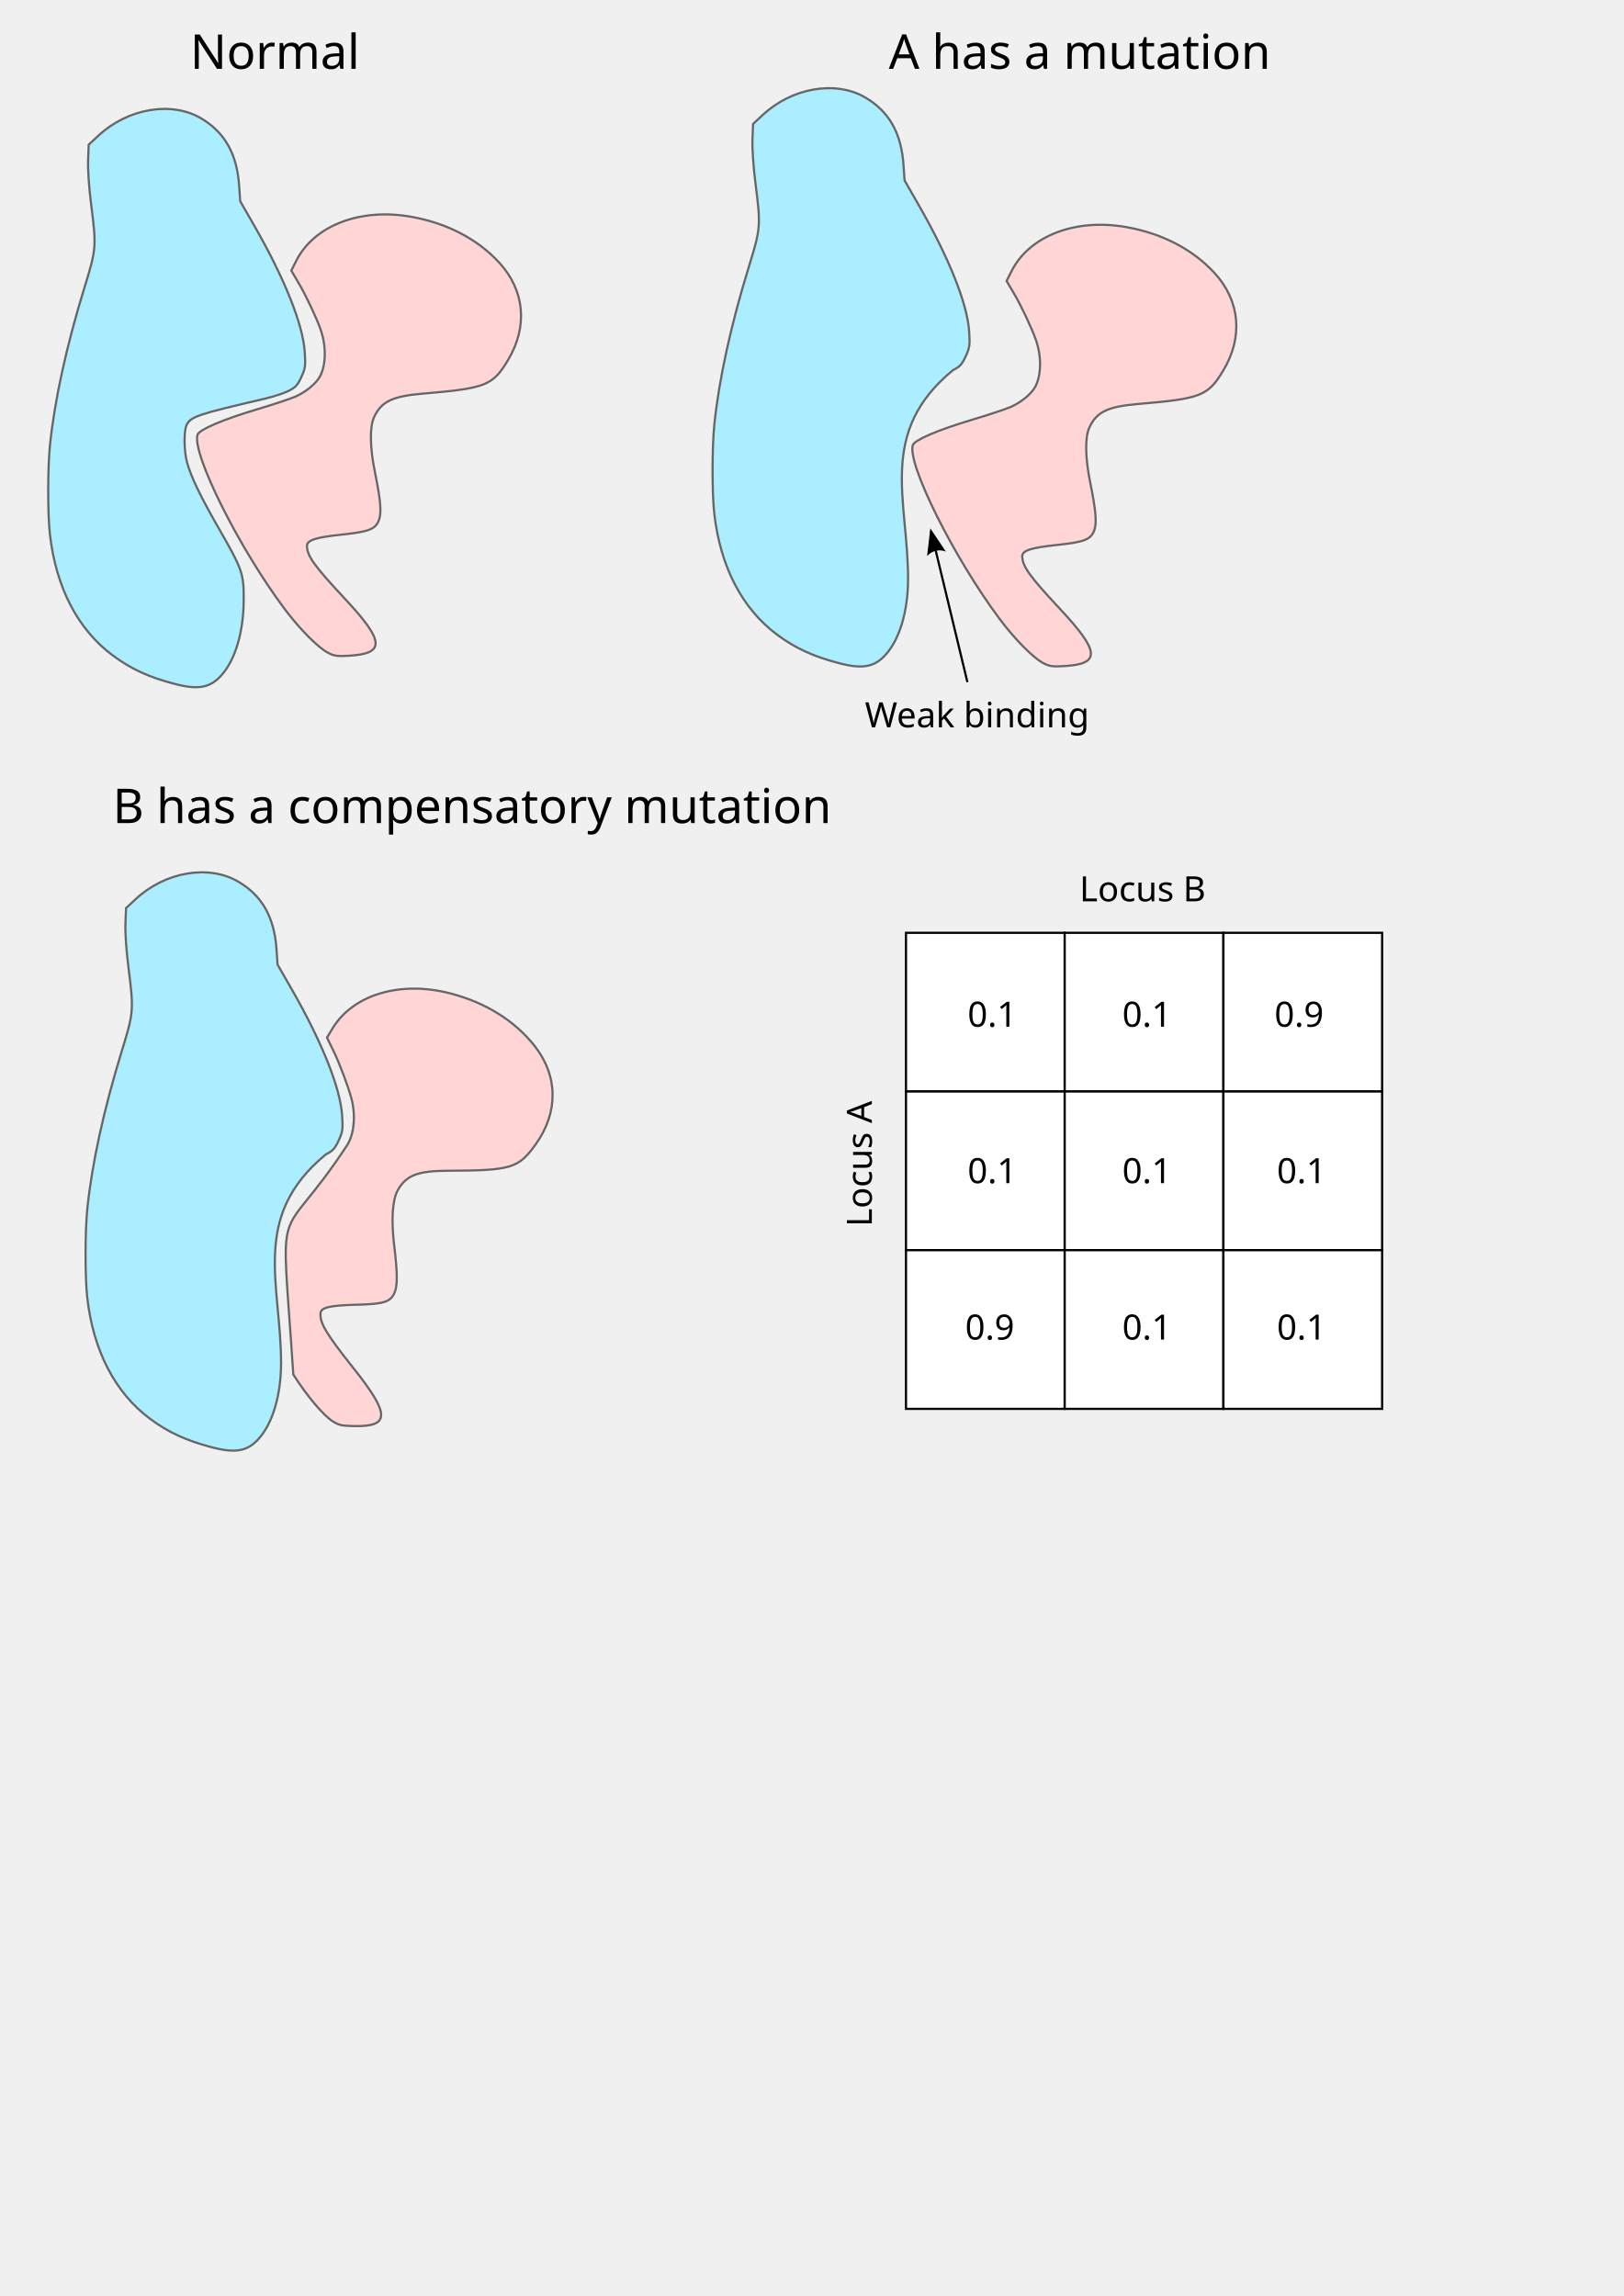
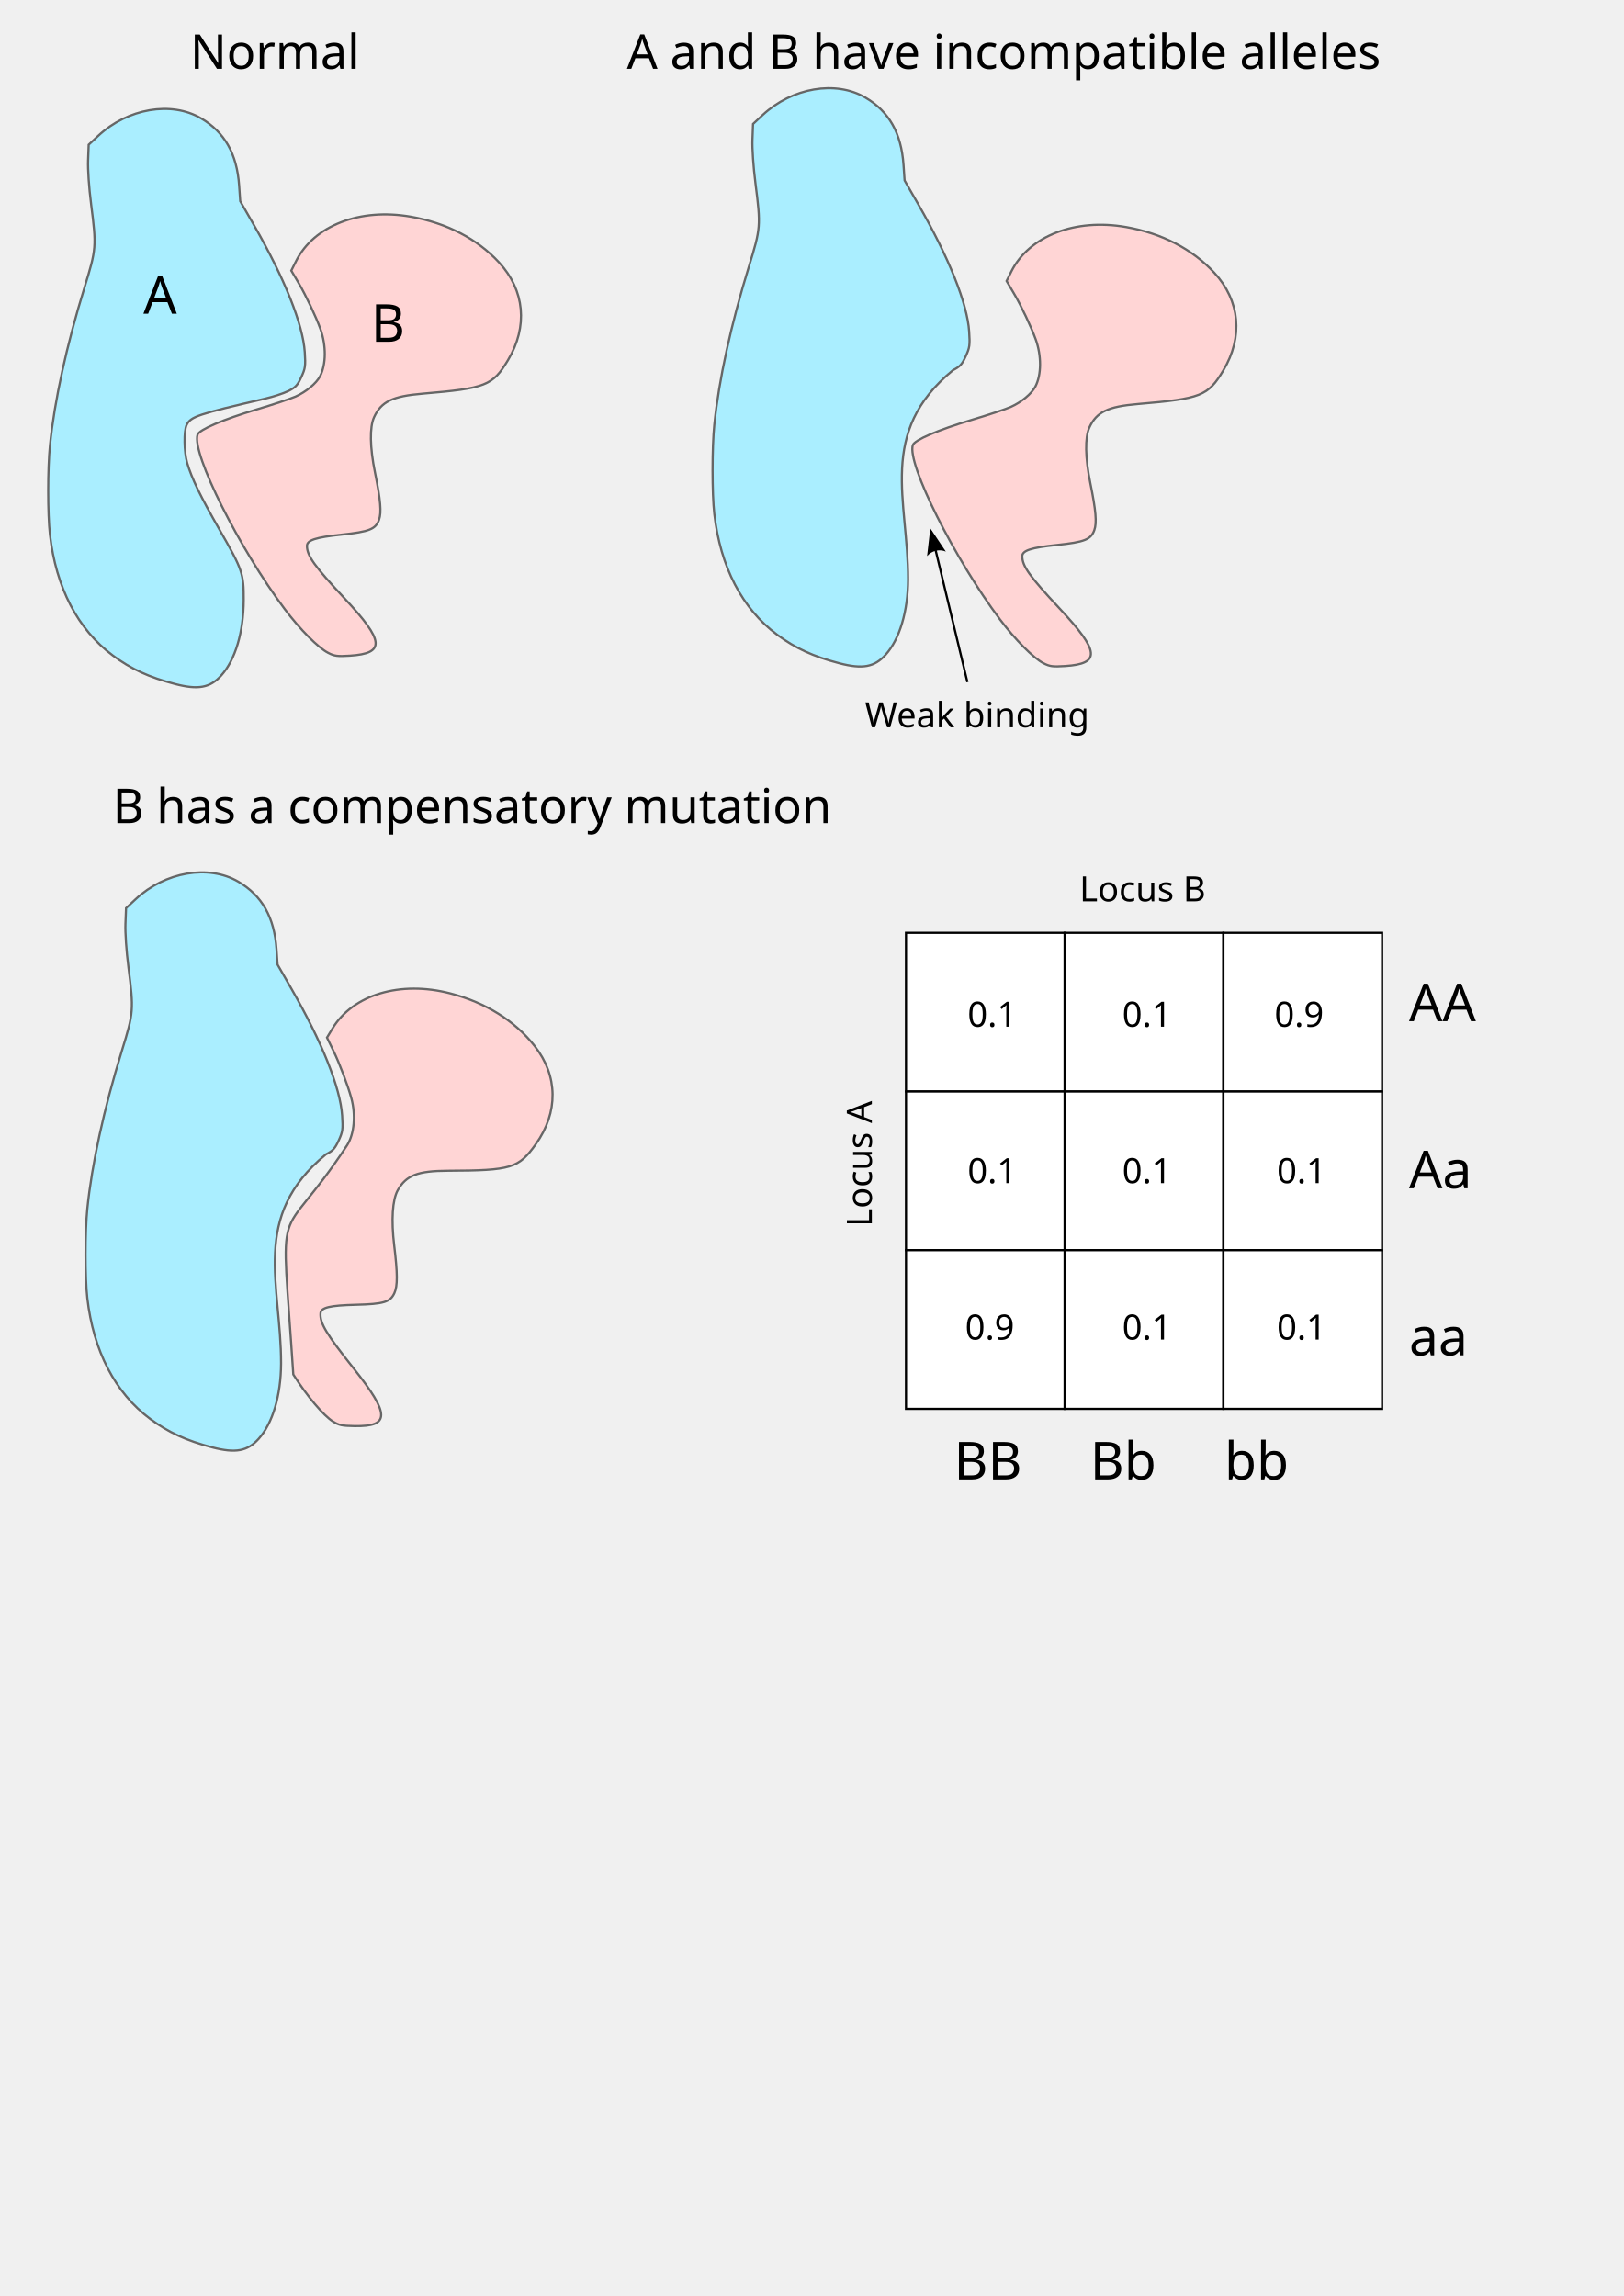
<svg xmlns="http://www.w3.org/2000/svg" width="744.094" height="1052.362" id="svg11936" version="1.1">
  <defs id="defs11938">
    <marker orient="auto" refY="0.0" refX="0.0" id="Arrow2Lstart" style="overflow:visible">
      <path id="path4338" style="font-size:12.0;fill-rule:evenodd;stroke-width:0.625;stroke-linejoin:round" d="M 8.719,4.034 L -2.207,0.016 L 8.719,-4.002 C 6.973,-1.63 6.983,1.616 8.719,4.034 z " transform="scale(1.1) translate(1,0)" />
    </marker>
    <marker orient="auto" refY="0.0" refX="0.0" id="Arrow2Lend" style="overflow:visible;">
      <path id="path4341" style="font-size:12.0;fill-rule:evenodd;stroke-width:0.625;stroke-linejoin:round;" d="M 8.719,4.034 L -2.207,0.016 L 8.719,-4.002 C 6.973,-1.63 6.983,1.616 8.719,4.034 z " transform="scale(1.1) rotate(180) translate(1,0)" />
    </marker>
  </defs>
  <g id="layer1">
    <path style="fill:#aaeeff;fill-opacity:1;stroke:#666666;stroke-width:1;stroke-opacity:1" d="m 97.306,663.413 c -11.923,-3.103 -20.143,-6.873 -28.473,-13.06 -16.063,-11.931 -26.051,-31.138 -28.833,-55.448 -1.057,-9.239 -1.052,-30.46 0.011,-40.868 2.102,-20.587 7.578,-45.633 15.818,-72.345 5.45,-17.668 5.529,-18.661 3.043,-38.206 -0.984,-7.734 -1.546,-15.917 -1.384,-20.142 l 0.273,-7.116 4.391,-4.09 c 13.508,-12.584 33.488,-15.994 47.061,-8.031 10.87,6.377 16.491,16.297 17.499,30.883 l 0.493,7.135 6.351,11.066 c 14.025,24.438 22.41,45.424 23.234,58.149 0.409,6.319 0.265,7.364 -1.572,11.379 -1.694,3.705 -2.641,4.734 -5.844,6.354 -34.792,28.616 -20.502,59.454 -20.57,95.935 -0.071,14.653 -3.867,27.38 -10.286,34.493 -5.123,5.677 -10.569,6.681 -21.212,3.911 z" id="path11968-4-1" />
    <path style="fill:#ffd5d5;fill-opacity:1;stroke:#666666;stroke-width:1;stroke-opacity:1" d="m 152.606,651.542 c -4.335,-2.681 -12.019,-11.784 -18.198,-21.557 -5.715,-87.808 -8.263,-54.912 24.72,-105.15 3.221,-5.17 3.97,-13.77 1.873,-21.514 -1.553,-5.735 -5.418,-15.953 -8.18,-21.629 l -2.979,-6.12 2.554,-4.21 c 9.425,-15.537 31.103,-21.978 53.986,-16.041 16.181,4.198 29.539,12.537 38.646,24.125 10.76,13.69 10.949,30.388 0.512,44.975 -7.941,11.097 -11.109,12.056 -40.24,12.185 -13.907,0.061 -19.166,2.102 -23.019,8.935 -2.451,4.346 -3.046,13.638 -1.624,25.384 1.549,12.801 1.574,18.459 0.096,21.713 -1.895,4.17 -4.864,5.078 -17.644,5.393 -11.971,0.296 -16.016,1.263 -16.226,3.88 -0.363,4.506 2.636,9.496 15.258,25.392 16.631,20.944 16.692,26.616 0.284,26.339 -5.733,-0.097 -7.028,-0.374 -9.819,-2.1 l 0,0 z" id="path11970-6-7" />
    <g id="g13355" transform="translate(0,-0.8263102)">
      <path id="path11968" d="M 80.187,314.332 C 68.264,311.23 60.044,307.459 51.714,301.272 35.651,289.341 25.663,270.135 22.881,245.825 c -1.057,-9.239 -1.052,-30.46 0.011,-40.868 2.102,-20.587 7.578,-45.633 15.818,-72.345 5.45,-17.668 5.529,-18.661 3.043,-38.206 -0.984,-7.734 -1.546,-15.917 -1.384,-20.142 l 0.273,-7.116 4.391,-4.09 C 58.54,50.474 78.52,47.064 92.093,55.027 102.963,61.403 108.585,71.324 109.592,85.91 l 0.493,7.135 6.351,11.066 c 14.025,24.438 22.41,45.424 23.234,58.149 0.409,6.319 0.265,7.364 -1.572,11.379 -1.694,3.705 -2.641,4.734 -5.844,6.354 -2.102,1.063 -7.025,2.677 -10.94,3.586 -30.708,7.135 -33.901,8.205 -35.775,11.991 -1.377,2.782 -1.239,12.362 0.252,17.472 2.046,7.012 6.068,15.307 14.859,30.648 10.489,18.303 11.093,20.07 11.034,32.238 -0.071,14.653 -3.867,27.38 -10.286,34.493 -5.123,5.677 -10.569,6.681 -21.212,3.911 z" style="fill:#aaeeff;fill-opacity:1;stroke:#666666;stroke-width:1;stroke-opacity:1" />
      <path id="path11970" d="m 150.362,300.048 c -4.536,-2.325 -12.926,-10.782 -19.868,-20.028 -20.871,-27.796 -42.673,-71.4 -39.967,-79.935 0.737,-2.324 11.591,-6.968 27.077,-11.586 7.538,-2.248 15.565,-4.911 17.838,-5.917 4.825,-2.136 9.56,-6.072 11.257,-9.357 2.796,-5.412 2.852,-14.044 0.141,-21.594 -2.008,-5.591 -6.68,-15.467 -9.889,-20.903 l -3.46,-5.861 2.208,-4.401 c 8.148,-16.243 29.24,-24.402 52.525,-20.32 16.465,2.886 30.449,10.127 40.457,20.947 11.823,12.783 13.352,29.412 4.118,44.79 -7.025,11.698 -10.106,12.909 -39.132,15.374 -13.857,1.177 -18.935,3.633 -22.228,10.752 -2.094,4.528 -1.942,13.838 0.417,25.432 2.571,12.636 3.05,18.273 1.837,21.635 -1.554,4.308 -4.442,5.451 -17.155,6.791 -11.909,1.255 -15.863,2.544 -15.863,5.169 0,4.521 3.389,9.254 17.246,24.086 18.257,19.542 18.773,25.191 2.396,26.232 -5.722,0.363 -7.036,0.191 -9.955,-1.305 l 0,0 z" style="fill:#ffd5d5;fill-opacity:1;stroke:#666666;stroke-width:1;stroke-opacity:1" />
      <text id="text13300" y="32.362" x="87.143" style="font-size:16px;font-style:normal;font-weight:normal;line-height:125%;letter-spacing:0px;word-spacing:0px;fill:#000000;fill-opacity:1;stroke:none;font-family:Sans" xml:space="preserve">
        <tspan style="font-size:22px" y="32.362" x="87.143" id="tspan13302">Normal</tspan>
      </text>
    </g>
    <g id="g13346" transform="translate(4.285714,20)">
      <path id="path11968-4" d="m 380.363,284.003 c -11.923,-3.103 -20.143,-6.873 -28.473,-13.06 -16.063,-11.931 -26.051,-31.138 -28.833,-55.448 -1.057,-9.239 -1.052,-30.46 0.011,-40.868 2.102,-20.587 7.578,-45.633 15.818,-72.345 5.45,-17.668 5.529,-18.661 3.043,-38.206 -0.984,-7.734 -1.546,-15.917 -1.384,-20.142 l 0.273,-7.116 4.391,-4.09 c 13.508,-12.584 33.488,-15.994 47.061,-8.031 10.87,6.377 16.491,16.297 17.499,30.883 l 0.493,7.135 6.351,11.066 c 14.025,24.438 22.41,45.424 23.234,58.149 0.409,6.319 0.265,7.364 -1.572,11.379 -1.694,3.705 -2.641,4.734 -5.844,6.354 -34.792,28.616 -20.502,59.454 -20.57,95.935 -0.071,14.653 -3.867,27.38 -10.286,34.493 -5.123,5.677 -10.569,6.681 -21.212,3.911 z" style="fill:#aaeeff;fill-opacity:1;stroke:#666666;stroke-width:1;stroke-opacity:1" />
      <path id="path11970-6" d="m 473.87,283.969 c -4.536,-2.325 -12.926,-10.782 -19.868,-20.028 -20.871,-27.796 -42.673,-71.4 -39.967,-79.935 0.737,-2.324 11.591,-6.968 27.077,-11.586 7.538,-2.248 15.565,-4.911 17.838,-5.917 4.825,-2.136 9.56,-6.072 11.258,-9.357 2.796,-5.412 2.852,-14.044 0.141,-21.594 -2.008,-5.591 -6.68,-15.467 -9.889,-20.903 l -3.46,-5.861 2.208,-4.401 c 8.148,-16.243 29.24,-24.402 52.525,-20.32 16.465,2.886 30.449,10.127 40.457,20.947 11.823,12.783 13.352,29.412 4.118,44.79 -7.025,11.698 -10.106,12.909 -39.132,15.374 -13.857,1.177 -18.935,3.633 -22.228,10.752 -2.094,4.528 -1.942,13.838 0.417,25.432 2.571,12.636 3.05,18.273 1.837,21.635 -1.554,4.308 -4.442,5.451 -17.155,6.791 -11.909,1.255 -15.863,2.544 -15.863,5.169 0,4.521 3.389,9.254 17.246,24.086 18.257,19.542 18.773,25.191 2.396,26.232 -5.722,0.363 -7.036,0.191 -9.955,-1.305 l 0,0 z" style="fill:#ffd5d5;fill-opacity:1;stroke:#666666;stroke-width:1;stroke-opacity:1" />
      <path id="path12010" d="m 422.38,223.455 16.668,69.195" style="fill:none;stroke:#000000;stroke-width:1px;stroke-linecap:butt;stroke-linejoin:miter;stroke-opacity:1;marker-start:url(#Arrow2Lstart)" />
      <text id="text12012" y="313.359" x="392.075" style="font-size:16px;font-style:normal;font-weight:normal;line-height:125%;letter-spacing:0px;word-spacing:0px;fill:#000000;fill-opacity:1;stroke:none;font-family:Sans" xml:space="preserve">
        <tspan y="313.359" x="392.075" id="tspan12014">Weak binding</tspan>
      </text>
-       <text id="text13300-7" y="11.536" x="403.02" style="font-size:16px;font-style:normal;font-weight:normal;line-height:125%;letter-spacing:0px;word-spacing:0px;fill:#000000;fill-opacity:1;stroke:none;font-family:Sans" xml:space="preserve">
-         <tspan style="font-size:22px" y="11.536" x="403.02" id="tspan13302-7">A has a mutation</tspan>
+       <text id="text13300-7" y="11.536" x="283.02" style="font-size:16px;font-style:normal;font-weight:normal;line-height:125%;letter-spacing:0px;word-spacing:0px;fill:#000000;fill-opacity:1;stroke:none;font-family:Sans" xml:space="preserve">
+         <tspan style="font-size:22px" y="11.536" x="283.02" id="tspan13302-7">A and B have incompatible alleles</tspan>
      </text>
    </g>
    <text xml:space="preserve" style="font-size:16px;font-style:normal;font-weight:normal;line-height:125%;letter-spacing:0px;word-spacing:0px;fill:#000000;fill-opacity:1;stroke:none;font-family:Sans" x="51.657" y="377.25" id="text13300-7-7">
      <tspan id="tspan13302-7-3" x="51.657" y="377.25" style="font-size:22px">B has a compensatory mutation</tspan>
    </text>
    <g id="g13618" transform="translate(12.85714,-2.857143)">
      <g id="g13599">
        <rect style="fill:#ffffff;stroke:#000000;stroke-opacity:1" id="rect5504" width="72.731" height="72.731" x="402.332" y="430.409" />
        <rect y="430.409" x="475.063" height="72.731" width="72.731" id="rect6128" style="fill:#ffffff;stroke:#000000;stroke-opacity:1" />
        <rect y="430.409" x="547.794" height="72.731" width="72.731" id="rect6128-4" style="fill:#ffffff;stroke:#000000;stroke-opacity:1" />
        <rect y="503.14" x="402.332" height="72.731" width="72.731" id="rect6128-3" style="fill:#ffffff;stroke:#000000;stroke-opacity:1" />
        <rect y="503.14" x="475.063" height="72.731" width="72.731" id="rect6128-7" style="fill:#ffffff;stroke:#000000;stroke-opacity:1" />
        <rect y="503.14" x="547.794" height="72.731" width="72.731" id="rect6128-31" style="fill:#ffffff;stroke:#000000;stroke-opacity:1" />
        <rect y="575.871" x="402.332" height="72.731" width="72.731" id="rect6128-2" style="fill:#ffffff;stroke:#000000;stroke-opacity:1" />
        <rect y="575.871" x="475.063" height="72.731" width="72.731" id="rect6128-48" style="fill:#ffffff;stroke:#000000;stroke-opacity:1" />
        <rect y="575.871" x="547.794" height="72.731" width="72.731" id="rect6128-0" style="fill:#ffffff;stroke:#000000;stroke-opacity:1" />
      </g>
      <g transform="translate(0.8649406,1.161892)" id="g13579">
        <text xml:space="preserve" style="font-size:16px;font-style:normal;font-weight:normal;line-height:125%;letter-spacing:0px;word-spacing:0px;fill:#000000;fill-opacity:1;stroke:none;font-family:Sans" x="429.704" y="472.3" id="text13491">
-           <tspan id="tspan13493" x="429.704" y="472.3">0.1</tspan>
+           <tspan id="tspan13493" x="429.704" y="472.3" style="font-weight:normal;-inkscape-font-specification:Sans">0.1</tspan>
        </text>
        <text xml:space="preserve" style="font-size:16px;font-style:normal;font-weight:normal;line-height:125%;letter-spacing:0px;word-spacing:0px;fill:#000000;fill-opacity:1;stroke:none;font-family:Sans" x="500.579" y="472.3" id="text13491-3">
          <tspan id="tspan13493-5" x="500.579" y="472.3">0.1</tspan>
        </text>
        <text xml:space="preserve" style="font-size:16px;font-style:normal;font-weight:normal;line-height:125%;letter-spacing:0px;word-spacing:0px;fill:#000000;fill-opacity:1;stroke:none;font-family:Sans" x="570.337" y="472.3" id="text13491-9">
          <tspan id="tspan13493-9" x="570.337" y="472.3">0.9</tspan>
        </text>
        <text xml:space="preserve" style="font-size:16px;font-style:normal;font-weight:normal;line-height:125%;letter-spacing:0px;word-spacing:0px;fill:#000000;fill-opacity:1;stroke:none;font-family:Sans" x="571.454" y="615.691" id="text13491-8">
          <tspan id="tspan13493-1" x="571.454" y="615.691">0.1</tspan>
        </text>
        <text xml:space="preserve" style="font-size:16px;font-style:normal;font-weight:normal;line-height:125%;letter-spacing:0px;word-spacing:0px;fill:#000000;fill-opacity:1;stroke:none;font-family:Sans" x="428.587" y="615.691" id="text13491-82">
          <tspan id="tspan13493-6" x="428.587" y="615.691">0.9</tspan>
        </text>
        <text xml:space="preserve" style="font-size:16px;font-style:normal;font-weight:normal;line-height:125%;letter-spacing:0px;word-spacing:0px;fill:#000000;fill-opacity:1;stroke:none;font-family:Sans" x="500.579" y="615.691" id="text13491-6">
          <tspan id="tspan13493-0" x="500.579" y="615.691">0.1</tspan>
        </text>
        <text xml:space="preserve" style="font-size:16px;font-style:normal;font-weight:normal;line-height:125%;letter-spacing:0px;word-spacing:0px;fill:#000000;fill-opacity:1;stroke:none;font-family:Sans" x="429.704" y="543.995" id="text13491-38">
          <tspan id="tspan13493-01" x="429.704" y="543.995">0.1</tspan>
        </text>
        <text xml:space="preserve" style="font-size:16px;font-style:normal;font-weight:normal;line-height:125%;letter-spacing:0px;word-spacing:0px;fill:#000000;fill-opacity:1;stroke:none;font-family:Sans" x="500.579" y="543.995" id="text13491-2">
          <tspan id="tspan13493-50" x="500.579" y="543.995">0.1</tspan>
        </text>
        <text xml:space="preserve" style="font-size:16px;font-style:normal;font-weight:normal;line-height:125%;letter-spacing:0px;word-spacing:0px;fill:#000000;fill-opacity:1;stroke:none;font-family:Sans" x="571.454" y="543.995" id="text13491-94">
          <tspan id="tspan13493-7" x="571.454" y="543.995">0.1</tspan>
        </text>
      </g>
      <text transform="matrix(0,-1,1,0,0,0)" id="text13610" y="386.678" x="-565.104" style="font-size:16px;font-style:normal;font-weight:normal;line-height:125%;letter-spacing:0px;word-spacing:0px;fill:#000000;fill-opacity:1;stroke:none;font-family:Sans" xml:space="preserve">
        <tspan y="386.678" x="-565.104" id="tspan13612">Locus A</tspan>
      </text>
      <text id="text13614" y="415.966" x="481.843" style="font-size:16px;font-style:normal;font-weight:normal;line-height:125%;letter-spacing:0px;word-spacing:0px;fill:#000000;fill-opacity:1;stroke:none;font-family:Sans" xml:space="preserve">
        <tspan y="415.966" x="481.843" id="tspan13616">Locus B</tspan>
      </text>
    </g>
+     <text xml:space="preserve" style="font-size:40px;font-style:normal;font-weight:normal;line-height:125%;letter-spacing:0px;word-spacing:0px;fill:#000000;fill-opacity:1;stroke:none;font-family:Sans" x="65.714" y="143.791" id="text3045">
+       <tspan id="tspan3047" x="65.714" y="143.791" style="font-size:24px">A</tspan>
+     </text>
+     <text xml:space="preserve" style="font-size:24px;font-style:normal;font-weight:normal;line-height:125%;letter-spacing:0px;word-spacing:0px;fill:#000000;fill-opacity:1;stroke:none;font-family:Sans" x="170" y="156.648" id="text3072">
+       <tspan id="tspan3074" x="170" y="156.648">B</tspan>
+     </text>
+     <text xml:space="preserve" style="font-size:40px;font-style:normal;font-weight:normal;line-height:319%;letter-spacing:0px;word-spacing:0px;fill:#000000;fill-opacity:1;stroke:none;font-family:Sans" x="645.714" y="468.076" id="text3076">
+       <tspan id="tspan3078" x="645.714" y="468.076" style="font-size:24px;line-height:319%">AA</tspan>
+       <tspan x="645.714" y="544.636" id="tspan3080" style="font-size:24px;line-height:319%">Aa</tspan>
+       <tspan x="645.714" y="621.196" id="tspan3082" style="font-size:24px;line-height:319%">aa</tspan>
+     </text>
+     <text xml:space="preserve" style="font-size:40px;font-style:normal;font-weight:normal;line-height:125%;letter-spacing:0px;word-spacing:0px;fill:#000000;fill-opacity:1;stroke:none;font-family:Sans" x="437.143" y="678.076" id="text3084">
+       <tspan id="tspan3086" x="437.143" y="678.076" style="font-size:24px">BB     Bb     bb</tspan>
+     </text>
  </g>
</svg>
